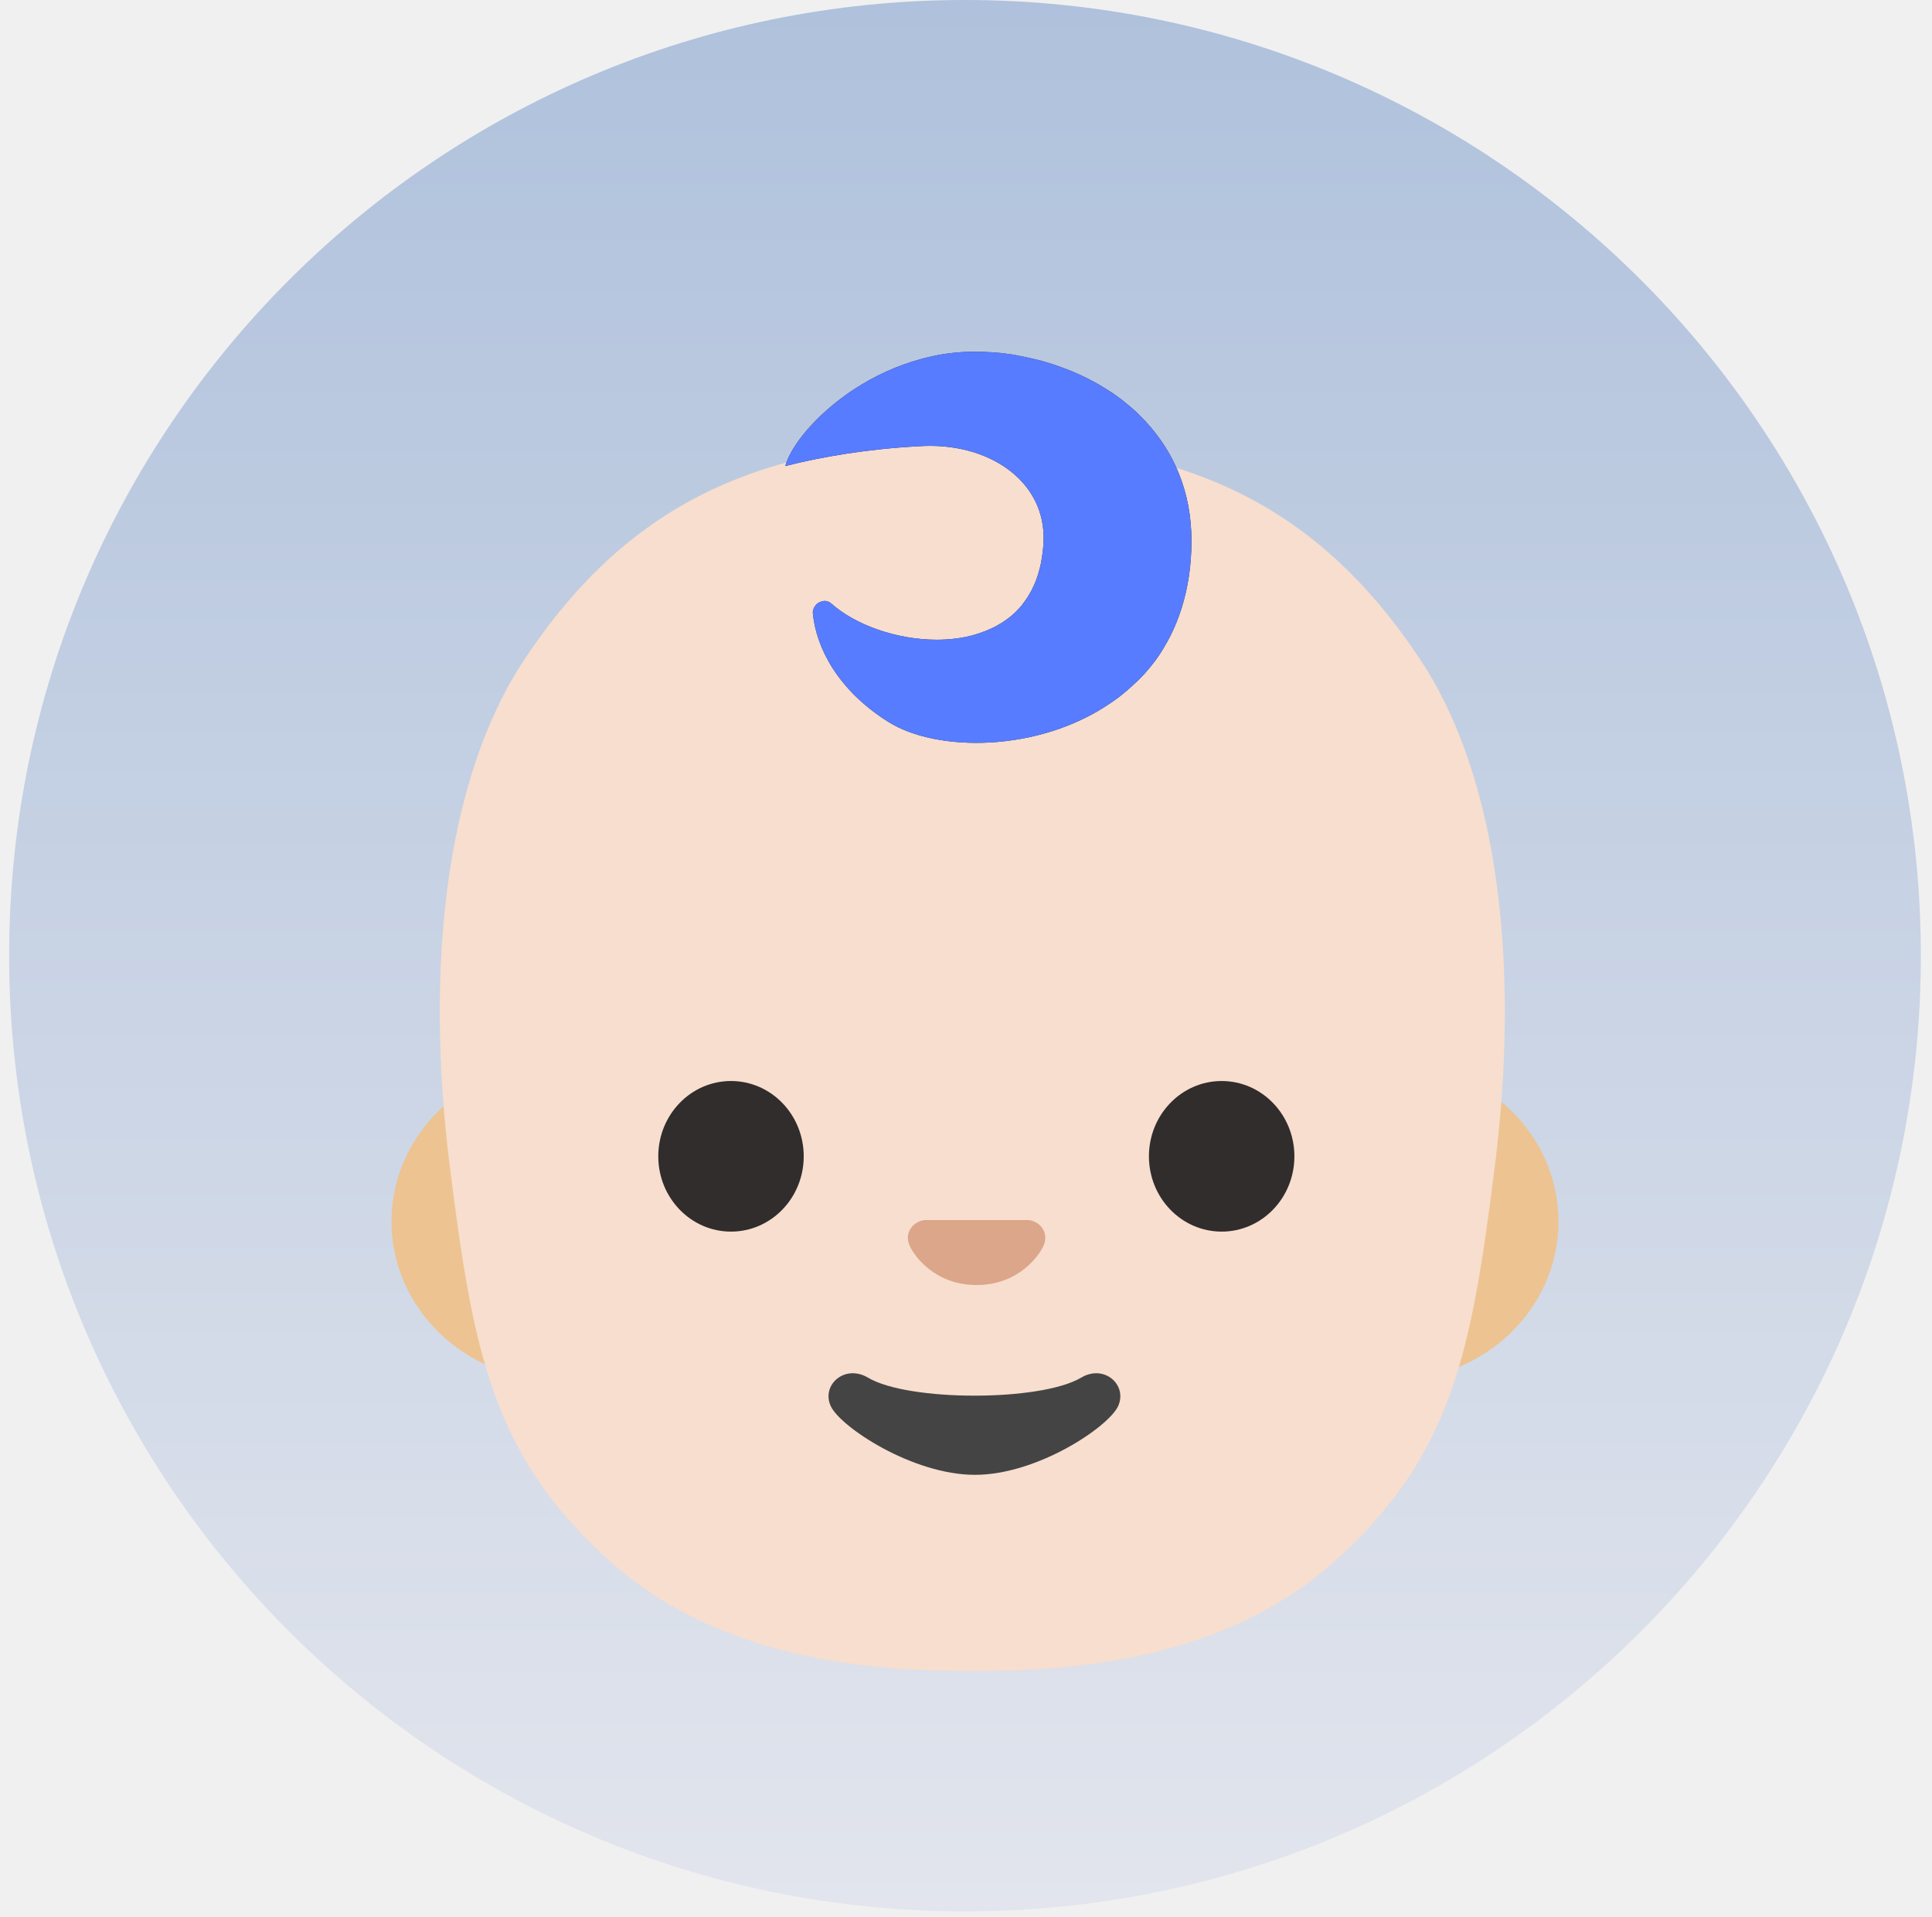
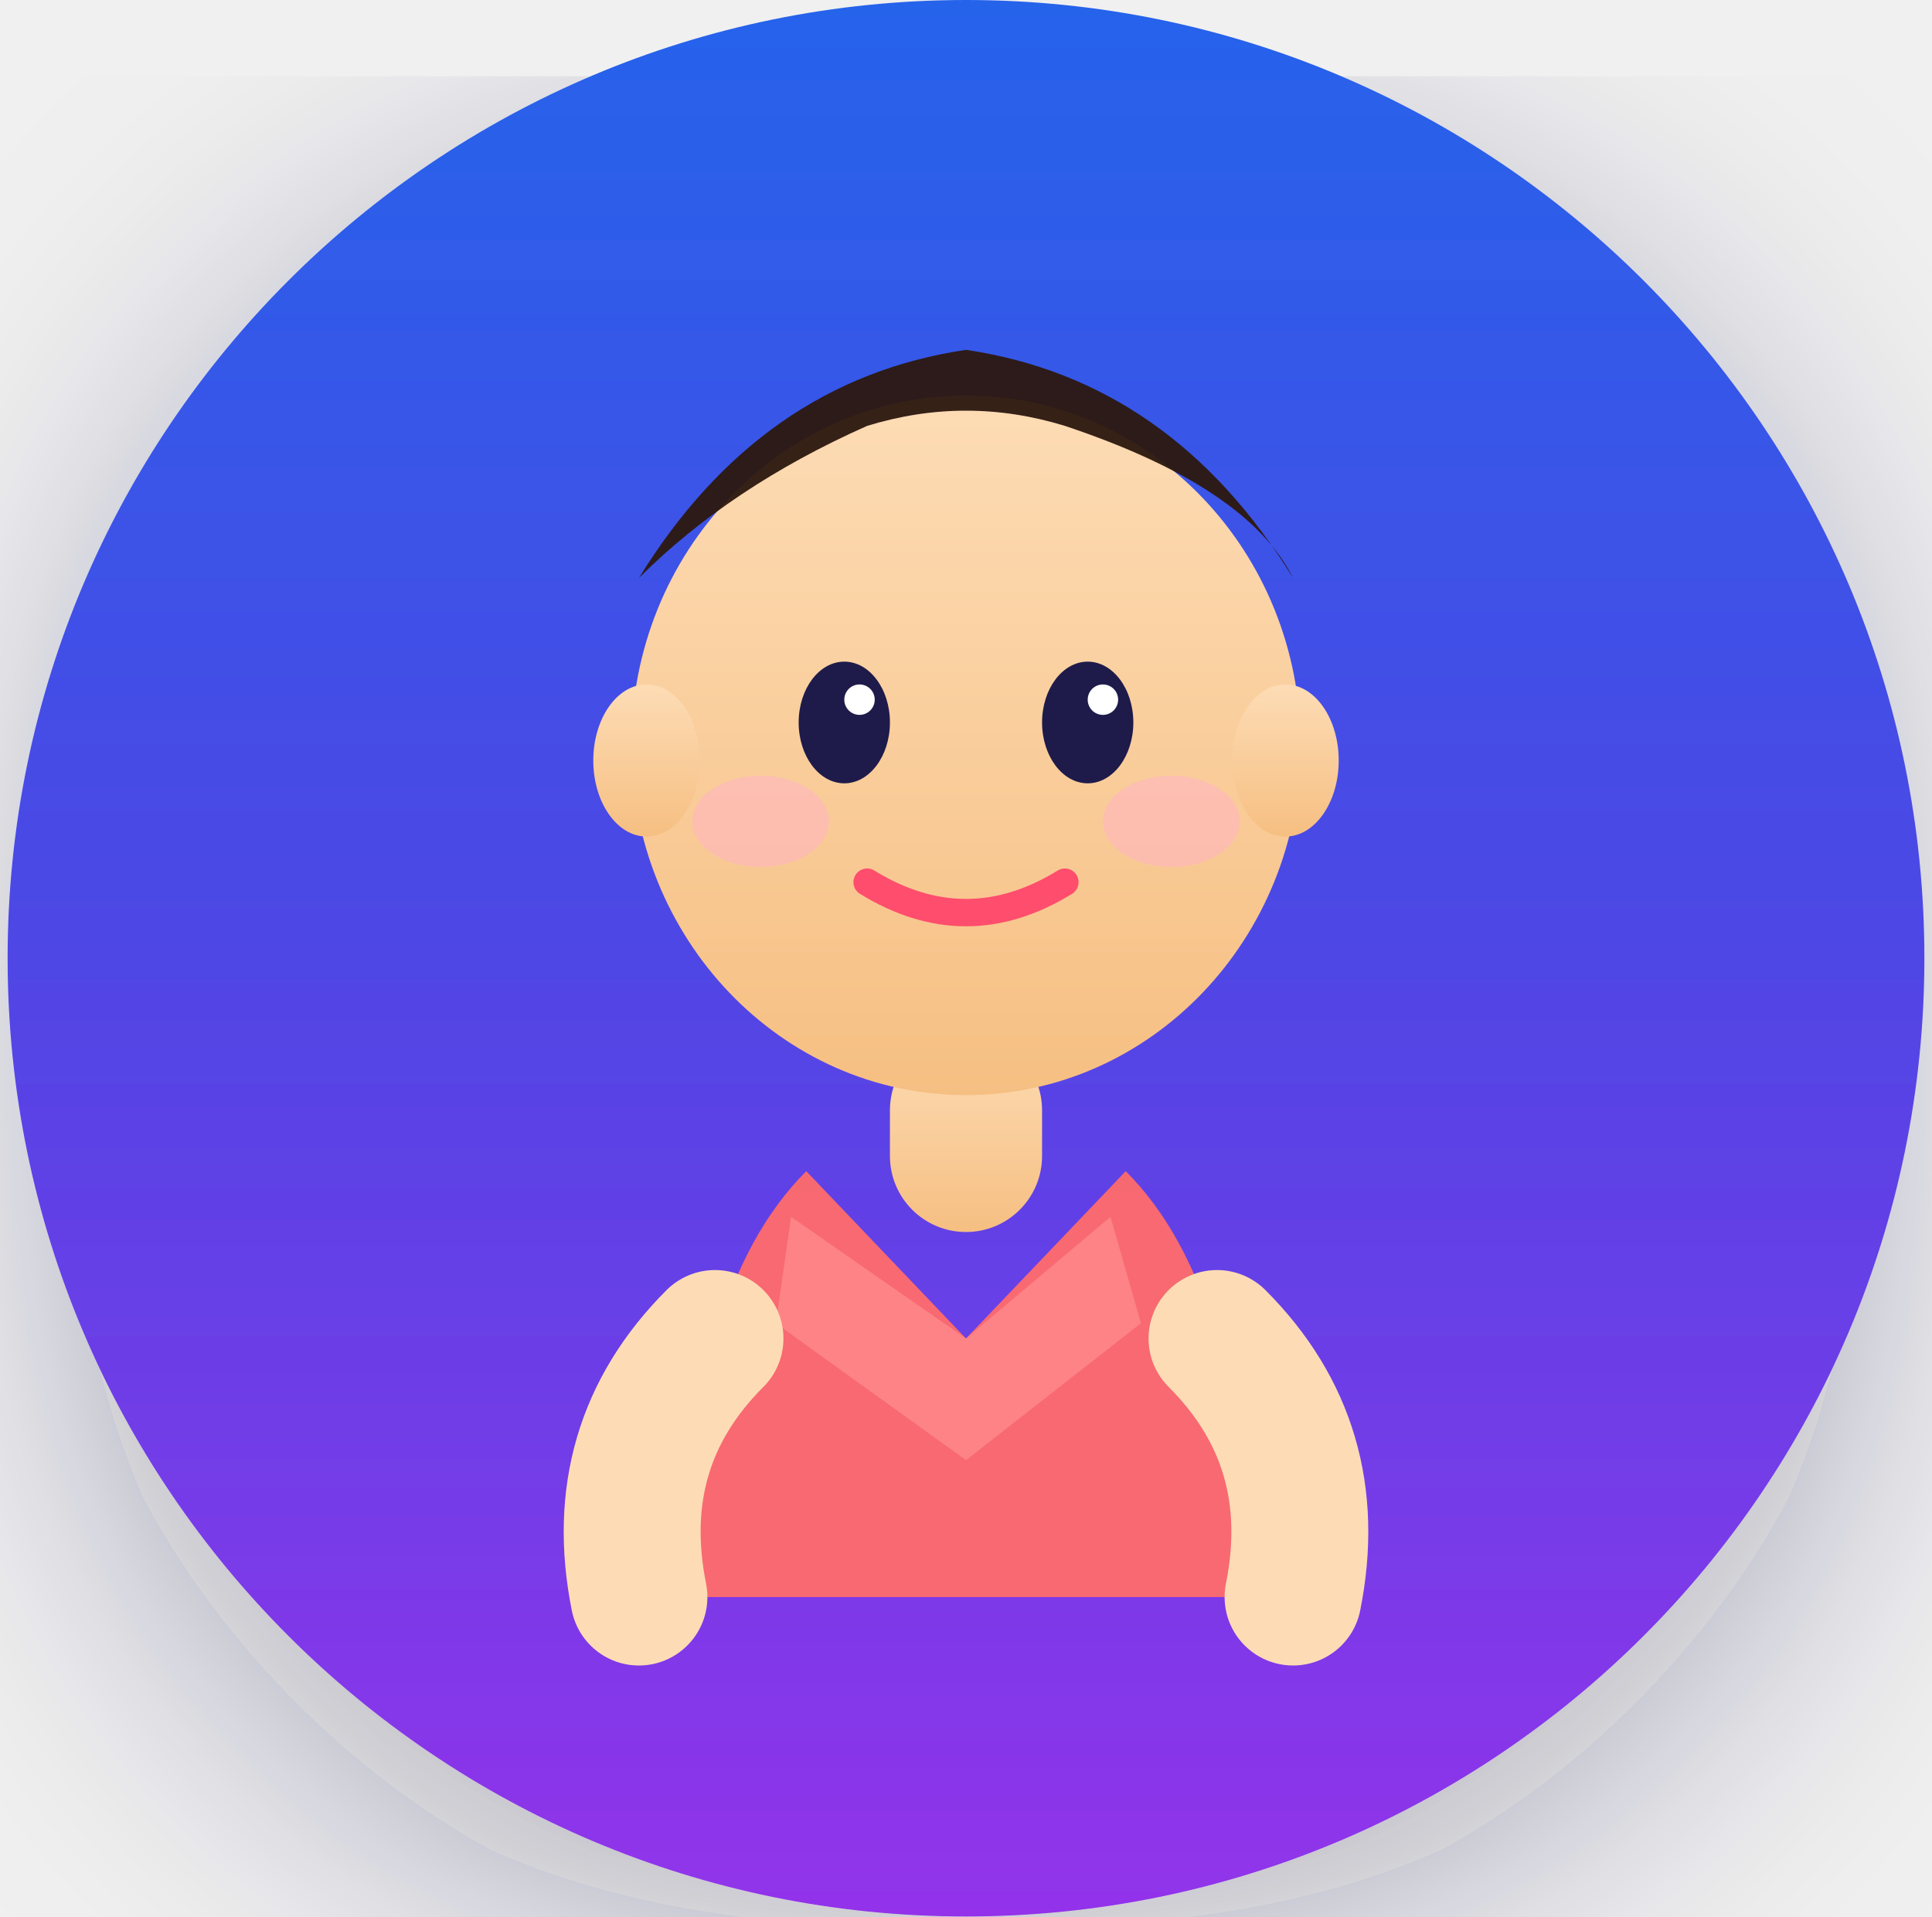
<svg xmlns="http://www.w3.org/2000/svg" width="127" height="126" viewBox="0 0 127 126" fill="none">
-   <circle cx="63.434" cy="62.833" r="62.833" fill="url(#paint0_linear_4741_2342)" />
-   <path d="M91.646 69.91H36.535C30.596 69.91 25.734 74.588 25.734 80.313C25.734 86.03 30.596 90.715 36.535 90.715H91.646C97.585 90.715 102.447 86.038 102.447 80.313C102.454 74.588 97.592 69.91 91.646 69.91Z" fill="#EDC391" />
-   <path d="M93.425 43.463C86.335 32.677 77.195 28.988 63.915 28.988C50.635 28.988 41.494 32.67 34.404 43.463C29.211 51.372 27.956 63.803 29.557 76.611C31.099 88.924 32.376 95.682 40.019 102.58C46.659 108.57 55.674 109.862 63.406 109.862H64.424C72.156 109.862 81.178 108.57 87.811 102.58C95.454 95.682 96.73 88.924 98.272 76.611C99.873 63.803 98.619 51.364 93.425 43.463Z" fill="#F7DECE" />
-   <path d="M74.905 44.642C75.008 44.531 75.111 44.428 75.215 44.317C75.288 44.236 75.362 44.147 75.436 44.066C75.606 43.867 75.768 43.668 75.923 43.461L75.989 43.373C76.137 43.173 76.27 42.967 76.403 42.753C76.439 42.694 76.476 42.627 76.513 42.568C76.638 42.355 76.764 42.141 76.882 41.912C76.904 41.875 76.919 41.845 76.934 41.809C77.214 41.255 77.457 40.658 77.657 40.031L77.679 39.964C78.085 38.658 78.321 37.205 78.321 35.567C78.321 32.291 77.14 29.702 75.34 27.747C75.318 27.725 75.303 27.71 75.288 27.688C75.148 27.54 75.001 27.393 74.853 27.245L74.765 27.157C74.593 26.993 74.416 26.836 74.233 26.684C74.086 26.559 73.938 26.441 73.791 26.323C73.754 26.294 73.717 26.271 73.688 26.242L73.201 25.888C73.171 25.873 73.149 25.851 73.119 25.836C72.529 25.438 71.917 25.084 71.282 24.781C71.26 24.766 71.231 24.759 71.209 24.744C71.024 24.656 70.84 24.575 70.655 24.493L70.486 24.42C70.323 24.353 70.161 24.287 69.999 24.228C69.94 24.206 69.873 24.183 69.814 24.161C69.659 24.102 69.504 24.051 69.357 23.999L69.158 23.933C69.003 23.881 68.855 23.837 68.7 23.793C68.634 23.77 68.567 23.756 68.494 23.733C68.339 23.689 68.184 23.652 68.029 23.615L67.837 23.571C67.667 23.534 67.498 23.497 67.335 23.46C67.284 23.453 67.232 23.438 67.18 23.431C66.745 23.335 66.31 23.269 65.875 23.217C65.816 23.21 65.757 23.21 65.698 23.202C65.543 23.188 65.395 23.173 65.24 23.165C65.152 23.158 65.07 23.158 64.982 23.151C64.856 23.143 64.739 23.136 64.62 23.136C64.525 23.136 64.429 23.128 64.325 23.128C64.259 23.128 64.192 23.121 64.133 23.121H64.06C63.742 23.121 63.425 23.136 63.115 23.158C63.056 23.165 62.997 23.165 62.938 23.173C62.621 23.202 62.311 23.232 62.016 23.283C58.394 23.874 55.465 25.777 53.635 27.636C52.536 28.75 51.835 29.849 51.621 30.639H51.629C53.974 30.041 57.007 29.517 60.386 29.34C64.96 29.023 68.781 31.628 68.597 35.626C68.575 36.106 68.516 36.556 68.435 36.976L68.412 37.102C68.376 37.264 68.331 37.426 68.287 37.581C68.265 37.655 68.243 37.729 68.228 37.795C68.184 37.928 68.139 38.061 68.088 38.194C68.058 38.275 68.022 38.356 67.985 38.437C67.933 38.555 67.881 38.666 67.83 38.769C67.785 38.858 67.741 38.939 67.689 39.02C67.638 39.116 67.579 39.212 67.52 39.3C67.461 39.389 67.394 39.477 67.335 39.566C67.284 39.639 67.232 39.713 67.173 39.787C67.077 39.905 66.974 40.016 66.871 40.119C66.841 40.149 66.812 40.185 66.782 40.215C66.642 40.355 66.494 40.481 66.339 40.606C66.31 40.628 66.273 40.65 66.243 40.672C66.118 40.77 65.987 40.861 65.853 40.945C65.808 40.968 65.771 40.997 65.727 41.019C65.594 41.1 65.462 41.174 65.329 41.24C65.284 41.263 65.248 41.285 65.203 41.3C65.063 41.366 64.915 41.432 64.761 41.491C64.731 41.506 64.694 41.521 64.657 41.528C64.488 41.595 64.318 41.654 64.141 41.705C64.126 41.713 64.111 41.713 64.097 41.72C63.3 41.956 62.444 42.059 61.574 42.059C58.947 42.059 56.225 41.086 54.661 39.691C54.531 39.574 54.363 39.508 54.188 39.507C54.152 39.507 54.115 39.522 54.085 39.529C54.056 39.536 54.019 39.536 53.989 39.551C53.945 39.566 53.901 39.581 53.856 39.603C53.783 39.639 53.724 39.684 53.665 39.736C53.65 39.75 53.643 39.765 53.628 39.78C53.576 39.839 53.532 39.913 53.495 39.986C53.488 40.001 53.488 40.008 53.48 40.023C53.443 40.119 53.421 40.23 53.436 40.348C53.657 42.576 55.059 45.365 58.394 47.46C61.566 49.459 68.243 49.481 72.994 46.228L73.127 46.139C73.267 46.036 73.415 45.933 73.555 45.829C73.614 45.785 73.68 45.733 73.739 45.682C73.946 45.52 74.145 45.35 74.337 45.173L74.624 44.907C74.728 44.826 74.816 44.73 74.905 44.642Z" fill="#312D2D" />
-   <path d="M74.905 44.642C75.008 44.531 75.111 44.428 75.215 44.317C75.288 44.236 75.362 44.147 75.436 44.066C75.606 43.867 75.768 43.668 75.923 43.461L75.989 43.373C76.137 43.173 76.27 42.967 76.403 42.753C76.439 42.694 76.476 42.627 76.513 42.568C76.638 42.355 76.764 42.141 76.882 41.912C76.904 41.875 76.919 41.845 76.934 41.809C77.214 41.255 77.457 40.658 77.657 40.031L77.679 39.964C78.085 38.658 78.321 37.205 78.321 35.567C78.321 32.291 77.14 29.702 75.34 27.747C75.318 27.725 75.303 27.71 75.288 27.688C75.148 27.54 75.001 27.393 74.853 27.245L74.765 27.157C74.593 26.993 74.416 26.836 74.233 26.684C74.086 26.559 73.938 26.441 73.791 26.323C73.754 26.294 73.717 26.271 73.688 26.242L73.201 25.888C73.171 25.873 73.149 25.851 73.119 25.836C72.529 25.438 71.917 25.084 71.282 24.781C71.26 24.766 71.231 24.759 71.209 24.744C71.024 24.656 70.84 24.575 70.655 24.493L70.486 24.42C70.323 24.353 70.161 24.287 69.999 24.228C69.94 24.206 69.873 24.183 69.814 24.161C69.659 24.102 69.504 24.051 69.357 23.999L69.158 23.933C69.003 23.881 68.855 23.837 68.7 23.793C68.634 23.77 68.567 23.756 68.494 23.733C68.339 23.689 68.184 23.652 68.029 23.615L67.837 23.571C67.667 23.534 67.498 23.497 67.335 23.46C67.284 23.453 67.232 23.438 67.18 23.431C66.745 23.335 66.31 23.269 65.875 23.217C65.816 23.21 65.757 23.21 65.698 23.202C65.543 23.188 65.395 23.173 65.24 23.165C65.152 23.158 65.07 23.158 64.982 23.151C64.856 23.143 64.739 23.136 64.62 23.136C64.525 23.136 64.429 23.128 64.325 23.128C64.259 23.128 64.192 23.121 64.133 23.121H64.06C63.742 23.121 63.425 23.136 63.115 23.158C63.056 23.165 62.997 23.165 62.938 23.173C62.621 23.202 62.311 23.232 62.016 23.283C58.394 23.874 55.465 25.777 53.635 27.636C52.536 28.75 51.835 29.849 51.621 30.639H51.629C53.974 30.041 57.007 29.517 60.386 29.34C64.96 29.023 68.781 31.628 68.597 35.626C68.575 36.106 68.516 36.556 68.435 36.976L68.412 37.102C68.376 37.264 68.331 37.426 68.287 37.581C68.265 37.655 68.243 37.729 68.228 37.795C68.184 37.928 68.139 38.061 68.088 38.194C68.058 38.275 68.022 38.356 67.985 38.437C67.933 38.555 67.881 38.666 67.83 38.769C67.785 38.858 67.741 38.939 67.689 39.02C67.638 39.116 67.579 39.212 67.52 39.3C67.461 39.389 67.394 39.477 67.335 39.566C67.284 39.639 67.232 39.713 67.173 39.787C67.077 39.905 66.974 40.016 66.871 40.119C66.841 40.149 66.812 40.185 66.782 40.215C66.642 40.355 66.494 40.481 66.339 40.606C66.31 40.628 66.273 40.65 66.243 40.672C66.118 40.77 65.987 40.861 65.853 40.945C65.808 40.968 65.771 40.997 65.727 41.019C65.594 41.1 65.462 41.174 65.329 41.24C65.284 41.263 65.248 41.285 65.203 41.3C65.063 41.366 64.915 41.432 64.761 41.491C64.731 41.506 64.694 41.521 64.657 41.528C64.488 41.595 64.318 41.654 64.141 41.705C64.126 41.713 64.111 41.713 64.097 41.72C63.3 41.956 62.444 42.059 61.574 42.059C58.947 42.059 56.225 41.086 54.661 39.691C54.531 39.574 54.363 39.508 54.188 39.507C54.152 39.507 54.115 39.522 54.085 39.529C54.056 39.536 54.019 39.536 53.989 39.551C53.945 39.566 53.901 39.581 53.856 39.603C53.783 39.639 53.724 39.684 53.665 39.736C53.65 39.75 53.643 39.765 53.628 39.78C53.576 39.839 53.532 39.913 53.495 39.986C53.488 40.001 53.488 40.008 53.48 40.023C53.443 40.119 53.421 40.23 53.436 40.348C53.657 42.576 55.059 45.365 58.394 47.46C61.566 49.459 68.243 49.481 72.994 46.228L73.127 46.139C73.267 46.036 73.415 45.933 73.555 45.829C73.614 45.785 73.68 45.733 73.739 45.682C73.946 45.52 74.145 45.35 74.337 45.173L74.624 44.907C74.728 44.826 74.816 44.73 74.905 44.642Z" fill="#577CFF" />
-   <path d="M67.937 80.294C67.838 80.253 67.733 80.226 67.627 80.213H60.766C60.662 80.228 60.559 80.25 60.456 80.294C59.836 80.545 59.489 81.194 59.785 81.873C60.08 82.559 61.444 84.484 64.196 84.484C66.948 84.484 68.313 82.559 68.608 81.873C68.896 81.187 68.556 80.545 67.937 80.294Z" fill="#DBA689" />
-   <path d="M48.052 80.973C50.693 80.973 52.833 78.757 52.833 76.023C52.833 73.289 50.693 71.072 48.052 71.072C45.412 71.072 43.272 73.289 43.272 76.023C43.272 78.757 45.412 80.973 48.052 80.973Z" fill="#312D2D" />
-   <path d="M80.306 80.973C82.946 80.973 85.087 78.757 85.087 76.023C85.087 73.289 82.946 71.072 80.306 71.072C77.666 71.072 75.525 73.289 75.525 76.023C75.525 78.757 77.666 80.973 80.306 80.973Z" fill="#312D2D" />
-   <path d="M71.068 90.575C68.412 92.154 59.706 92.154 57.058 90.575C55.531 89.668 53.974 91.055 54.608 92.442C55.228 93.807 59.979 96.964 64.088 96.964C68.191 96.964 72.883 93.807 73.502 92.442C74.129 91.055 72.588 89.668 71.068 90.575Z" fill="#444444" />
  <defs>
-     <linearGradient id="paint0_linear_4741_2342" x1="63.434" y1="0" x2="63.434" y2="125.665" gradientUnits="userSpaceOnUse">
-       <stop stop-color="#AFC1DC" />
-       <stop offset="1" stop-color="#E2E5ED" />
+     <linearGradient id="bg1" x1="63.5" y1="0" x2="63.5" y2="126" gradientUnits="userSpaceOnUse">
+       <stop offset="0%" stop-color="#2563EB" />
+       <stop offset="50%" stop-color="#4F46E5" />
+       <stop offset="100%" stop-color="#9333EA" />
    </linearGradient>
+     <linearGradient id="skin1" x1="0" y1="0" x2="0" y2="1" gradientUnits="objectBoundingBox">
+       <stop offset="0%" stop-color="#FDDCB5" />
+       <stop offset="100%" stop-color="#F6BF82" />
+     </linearGradient>
+     <filter id="sh1">
+       <feDropShadow dx="0" dy="5" stdDeviation="10" flood-color="#1E1B4B" flood-opacity="0.3" />
+     </filter>
  </defs>
+   <circle cx="63.5" cy="63" r="63" fill="url(#bg1)" filter="url(#sh1)" />
+   <path d="M45 105 Q45 85 53 77 L63.5 88 L74 77 Q82 85 82 105 Z" fill="#FF6B6B" opacity="0.95" />
+   <path d="M52 80 L63.5 88 L73 80 L75 87 L63.5 96 L51 87 Z" fill="#FF8E8E" opacity="0.7" />
+   <path d="M47 88 Q40 95 42 105" stroke="#FDDCB5" stroke-width="9" stroke-linecap="round" />
+   <path d="M80 88 Q87 95 85 105" stroke="#FDDCB5" stroke-width="9" stroke-linecap="round" />
+   <rect x="58.5" y="68" width="10" height="13" rx="5" fill="url(#skin1)" />
+   <ellipse cx="63.5" cy="49" rx="22" ry="23" fill="url(#skin1)" />
+   <path d="M42 38 Q50 25 63.5 23 Q77 25 85 38 Q82 32 70 28 Q63.5 26 57 28 Q48 32 42 38Z" fill="#2C1810" opacity="0.95" />
+   <ellipse cx="42.5" cy="50" rx="3.5" ry="5" fill="url(#skin1)" />
+   <ellipse cx="84.5" cy="50" rx="3.5" ry="5" fill="url(#skin1)" />
+   <ellipse cx="55.5" cy="47.5" rx="3" ry="4" fill="#1E1B4B" />
+   <ellipse cx="71.5" cy="47.5" rx="3" ry="4" fill="#1E1B4B" />
+   <circle cx="56.5" cy="46" r="1" fill="white" />
+   <circle cx="72.5" cy="46" r="1" fill="white" />
+   <path d="M57 58 Q63.5 62 70 58" stroke="#FF4D6D" stroke-width="1.8" fill="none" stroke-linecap="round" />
+   <ellipse cx="50" cy="54" rx="4.5" ry="3" fill="#FFB6C1" opacity="0.6" />
+   <ellipse cx="77" cy="54" rx="4.5" ry="3" fill="#FFB6C1" opacity="0.6" />
</svg>
